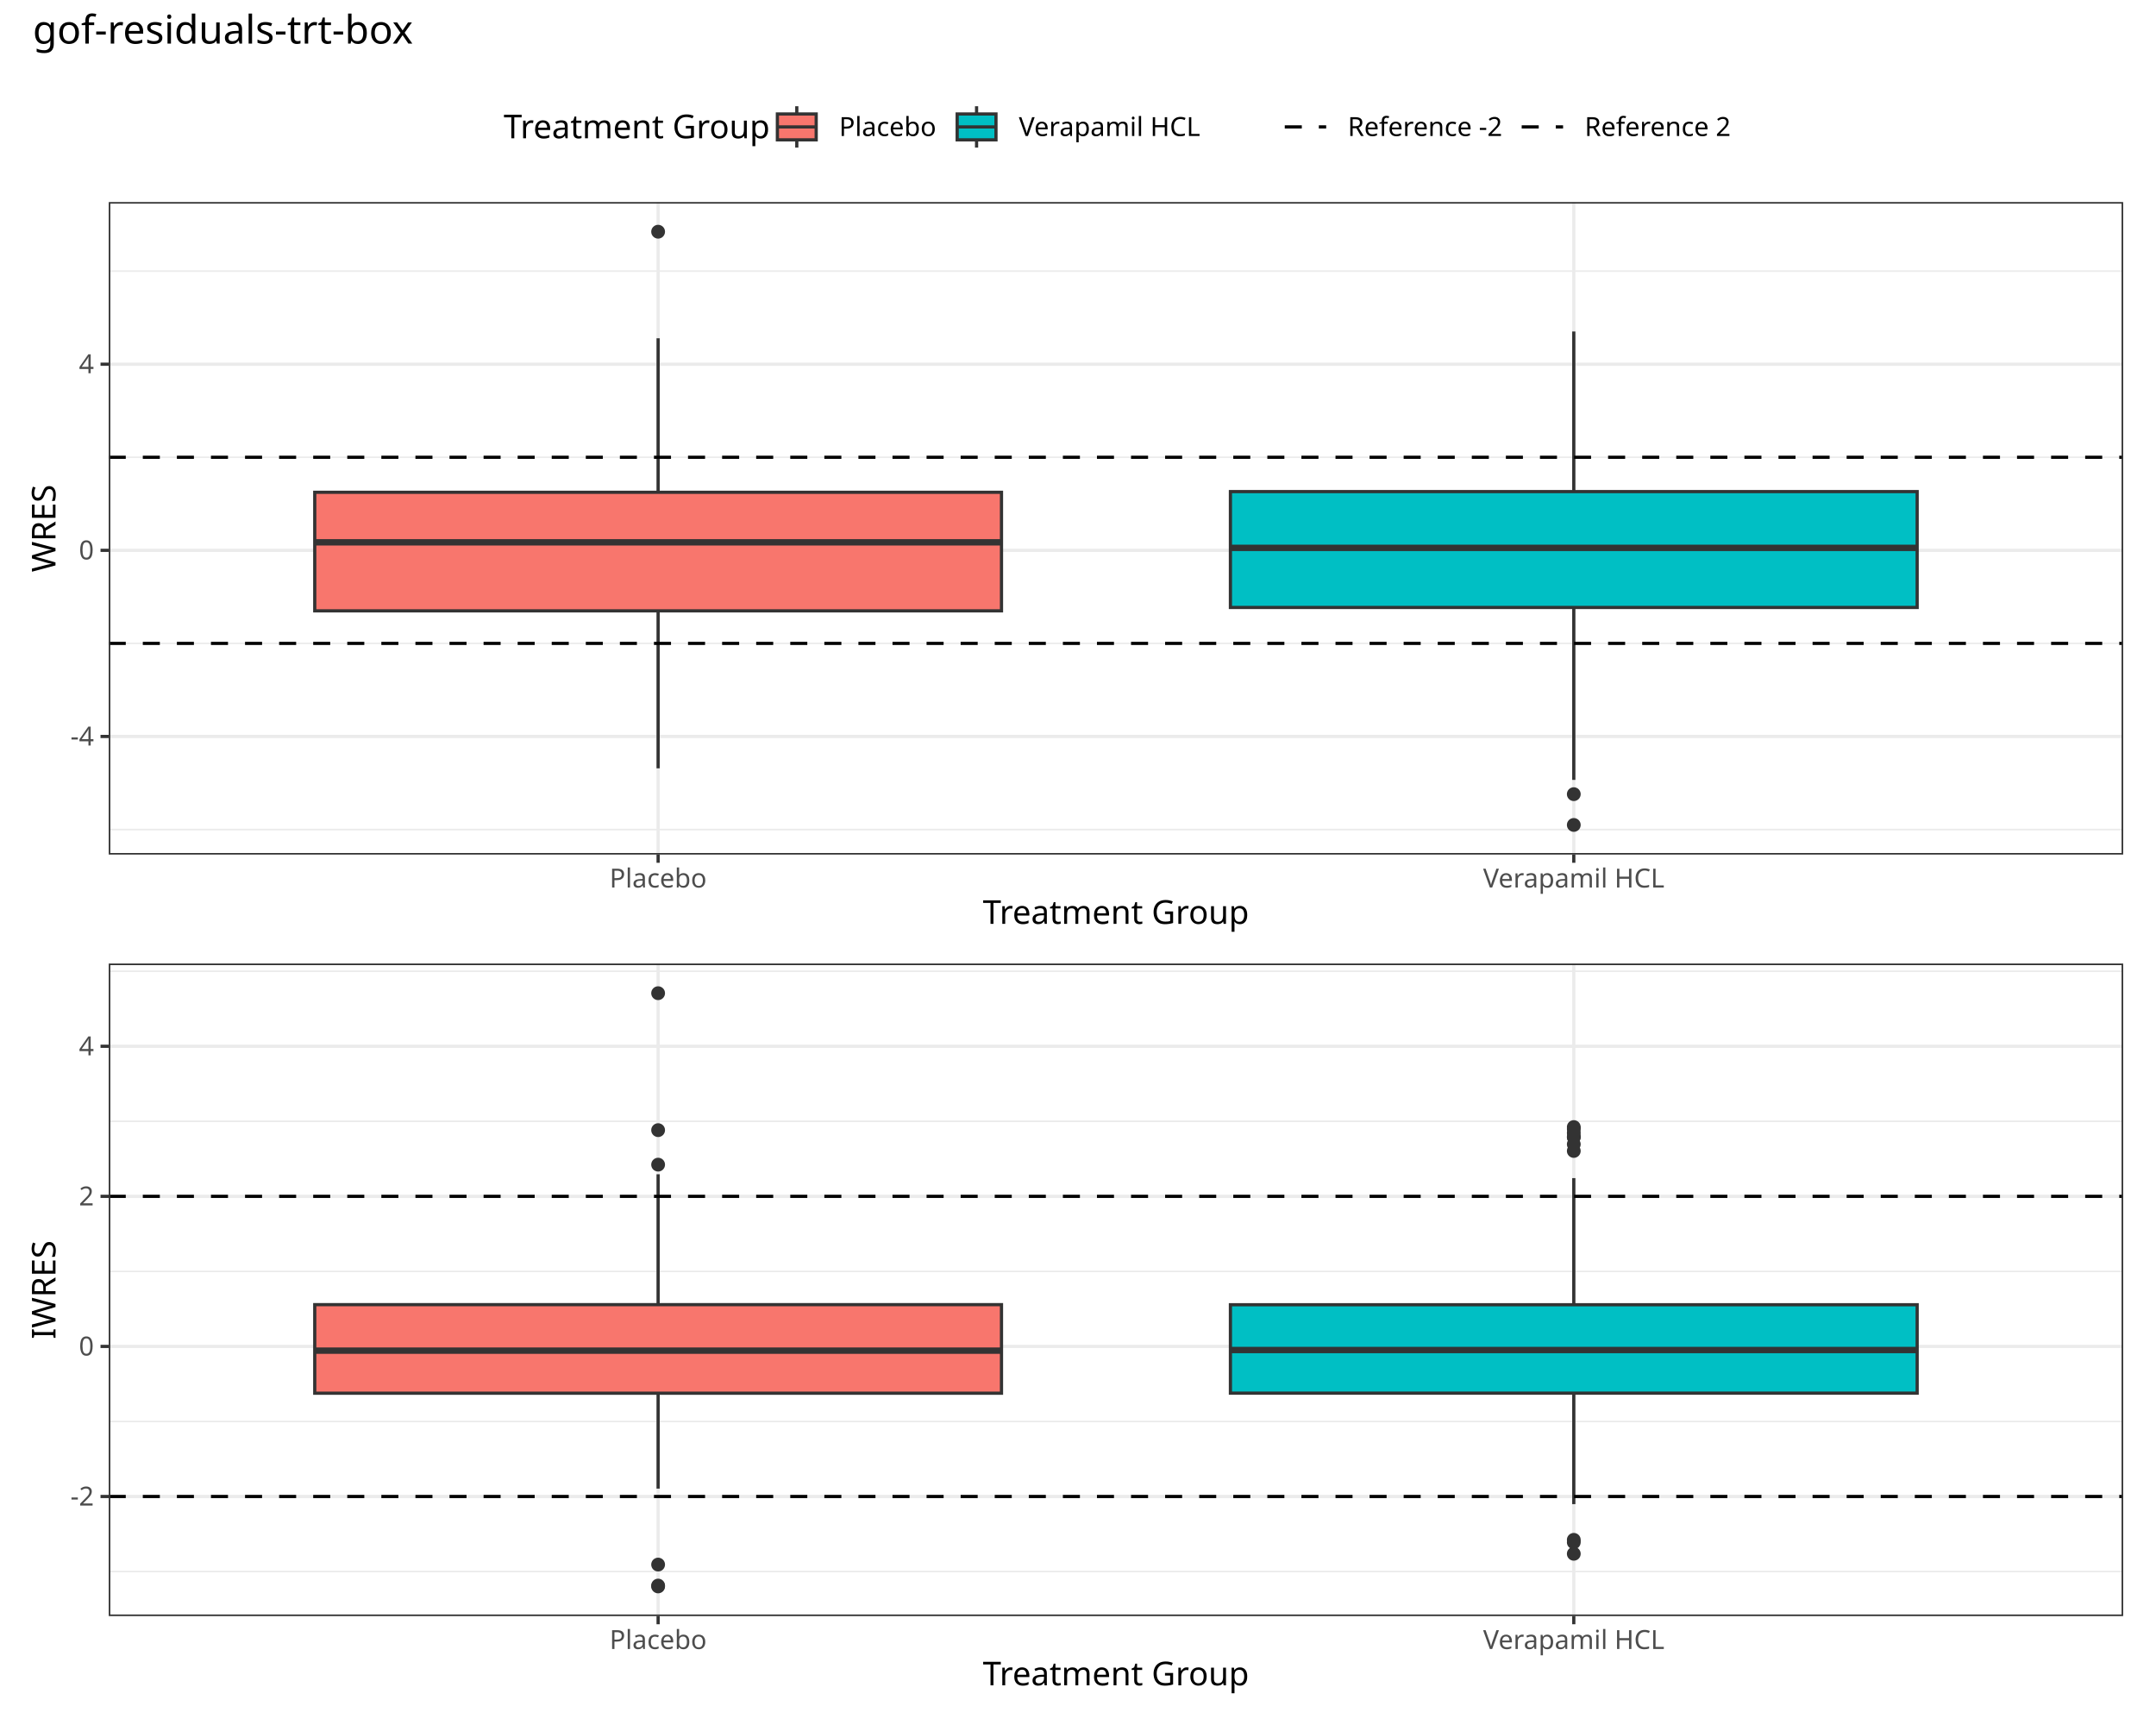
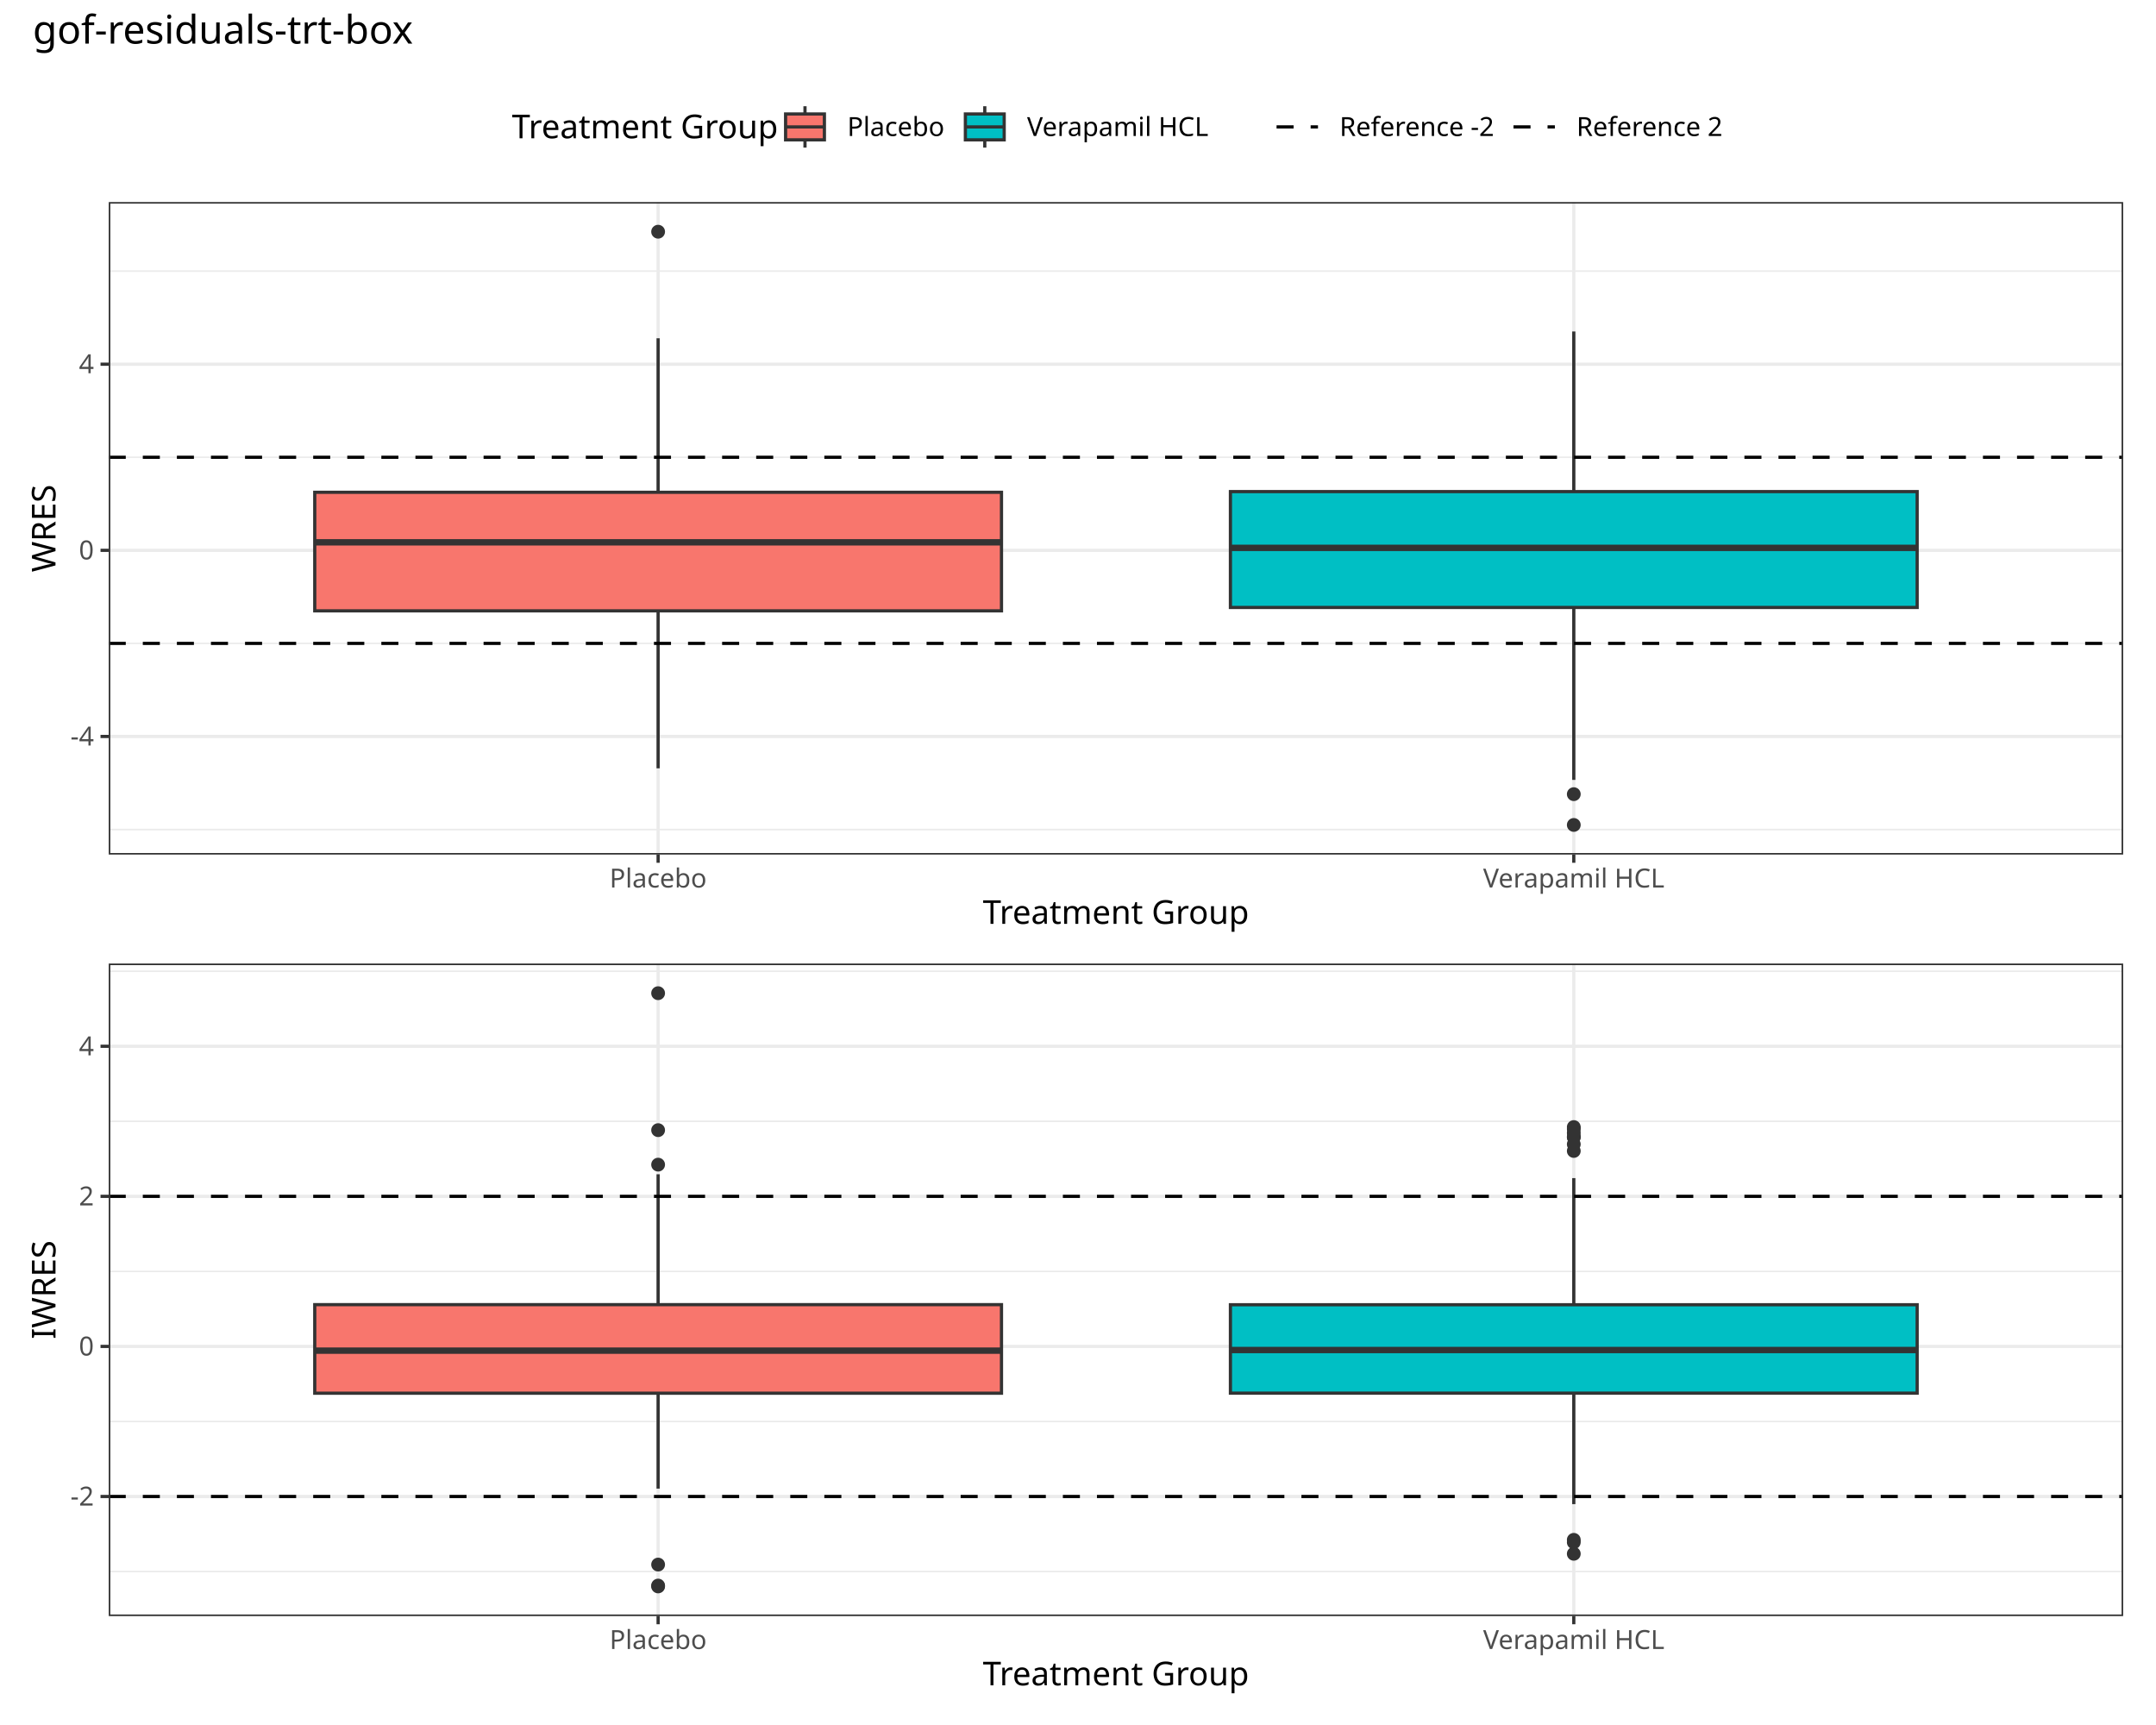
<svg xmlns="http://www.w3.org/2000/svg" class="svglite" data-engine-version="2.0" width="720.00pt" height="576.00pt" viewBox="0 0 720.00 576.00">
  <defs>
    <style type="text/css">
    .svglite line, .svglite polyline, .svglite polygon, .svglite path, .svglite rect, .svglite circle {
      fill: none;
      stroke: #000000;
      stroke-linecap: round;
      stroke-linejoin: round;
      stroke-miterlimit: 10.00;
    }
  </style>
  </defs>
  <rect width="100%" height="100%" style="stroke: none; fill: #FFFFFF;" />
  <defs>
    <clipPath id="cpMC4wMHw3MjAuMDB8MC4wMHw1NzYuMDA=">
      <rect x="0.00" y="0.00" width="720.00" height="576.00" />
    </clipPath>
  </defs>
  <g clip-path="url(#cpMC4wMHw3MjAuMDB8MC4wMHw1NzYuMDA=)">
    <rect x="0.00" y="0.00" width="720.00" height="576.00" style="stroke-width: 1.07; stroke: #FFFFFF; fill: #FFFFFF;" />
  </g>
  <defs>
    <clipPath id="cpMzYuMzF8NzA5LjA0fDY3LjQ2fDUzOS42Mw==">
      <rect x="36.31" y="67.46" width="672.73" height="472.17" />
    </clipPath>
  </defs>
  <g clip-path="url(#cpMzYuMzF8NzA5LjA0fDY3LjQ2fDUzOS42Mw==)">
</g>
  <g clip-path="url(#cpMC4wMHw3MjAuMDB8MC4wMHw1NzYuMDA=)">
</g>
  <defs>
    <clipPath id="cpNS40OHw3MTQuNTJ8MjIuNzh8MzE2LjI1">
      <rect x="5.48" y="22.78" width="709.04" height="293.47" />
    </clipPath>
  </defs>
  <g clip-path="url(#cpNS40OHw3MTQuNTJ8MjIuNzh8MzE2LjI1)">
    <rect x="5.48" y="22.78" width="709.04" height="293.47" style="stroke-width: 1.07; stroke: #FFFFFF; fill: #FFFFFF;" />
  </g>
  <g clip-path="url(#cpMC4wMHw3MjAuMDB8MC4wMHw1NzYuMDA=)">
</g>
  <defs>
    <clipPath id="cpNS40OHw3MTQuNTJ8MzE2LjI1fDU3MC41Mg==">
      <rect x="5.48" y="316.25" width="709.04" height="254.27" />
    </clipPath>
  </defs>
  <g clip-path="url(#cpNS40OHw3MTQuNTJ8MzE2LjI1fDU3MC41Mg==)">
    <rect x="5.48" y="316.25" width="709.04" height="254.27" style="stroke-width: 1.07; stroke: #FFFFFF; fill: #FFFFFF;" />
  </g>
  <g clip-path="url(#cpMC4wMHw3MjAuMDB8MC4wMHw1NzYuMDA=)">
</g>
  <defs>
    <clipPath id="cpMzYuMzF8NzA5LjA0fDY3LjQ2fDI4NS4zNg==">
      <rect x="36.31" y="67.46" width="672.73" height="217.90" />
    </clipPath>
  </defs>
  <g clip-path="url(#cpMzYuMzF8NzA5LjA0fDY3LjQ2fDI4NS4zNg==)">
    <rect x="36.31" y="67.46" width="672.73" height="217.90" style="stroke-width: 1.07; stroke: none; fill: #FFFFFF;" />
    <polyline points="36.31,277.00 709.04,277.00 " style="stroke-width: 0.53; stroke: #EBEBEB; stroke-linecap: butt;" />
    <polyline points="36.31,214.84 709.04,214.84 " style="stroke-width: 0.53; stroke: #EBEBEB; stroke-linecap: butt;" />
    <polyline points="36.31,152.69 709.04,152.69 " style="stroke-width: 0.53; stroke: #EBEBEB; stroke-linecap: butt;" />
    <polyline points="36.31,90.53 709.04,90.53 " style="stroke-width: 0.53; stroke: #EBEBEB; stroke-linecap: butt;" />
    <polyline points="36.31,245.92 709.04,245.92 " style="stroke-width: 1.07; stroke: #EBEBEB; stroke-linecap: butt;" />
    <polyline points="36.31,183.76 709.04,183.76 " style="stroke-width: 1.07; stroke: #EBEBEB; stroke-linecap: butt;" />
    <polyline points="36.31,121.61 709.04,121.61 " style="stroke-width: 1.07; stroke: #EBEBEB; stroke-linecap: butt;" />
    <polyline points="219.78,285.36 219.78,67.46 " style="stroke-width: 1.07; stroke: #EBEBEB; stroke-linecap: butt;" />
    <polyline points="525.57,285.36 525.57,67.46 " style="stroke-width: 1.07; stroke: #EBEBEB; stroke-linecap: butt;" />
    <circle cx="219.78" cy="77.37" r="1.95" style="stroke-width: 0.71; stroke: #333333; fill: #333333;" />
    <line x1="219.78" y1="164.38" x2="219.78" y2="112.95" style="stroke-width: 1.07; stroke: #333333; stroke-linecap: butt;" />
    <line x1="219.78" y1="203.97" x2="219.78" y2="256.55" style="stroke-width: 1.07; stroke: #333333; stroke-linecap: butt;" />
    <polygon points="105.11,164.38 105.11,203.97 334.45,203.97 334.45,164.38 105.11,164.38 " style="stroke-width: 1.07; stroke: #333333; stroke-linecap: butt; stroke-linejoin: miter; fill: #F8766D;" />
    <line x1="105.11" y1="181.09" x2="334.45" y2="181.09" style="stroke-width: 2.13; stroke: #333333; stroke-linecap: butt; stroke-linejoin: miter;" />
    <circle cx="525.57" cy="265.18" r="1.95" style="stroke-width: 0.71; stroke: #333333; fill: #333333;" />
    <circle cx="525.57" cy="275.46" r="1.95" style="stroke-width: 0.71; stroke: #333333; fill: #333333;" />
    <line x1="525.57" y1="164.15" x2="525.57" y2="110.69" style="stroke-width: 1.07; stroke: #333333; stroke-linecap: butt;" />
    <line x1="525.57" y1="202.84" x2="525.57" y2="260.41" style="stroke-width: 1.07; stroke: #333333; stroke-linecap: butt;" />
    <polygon points="410.90,164.15 410.90,202.84 640.24,202.84 640.24,164.15 410.90,164.15 " style="stroke-width: 1.07; stroke: #333333; stroke-linecap: butt; stroke-linejoin: miter; fill: #00BFC4;" />
    <line x1="410.90" y1="182.94" x2="640.24" y2="182.94" style="stroke-width: 2.13; stroke: #333333; stroke-linecap: butt; stroke-linejoin: miter;" />
    <line x1="36.31" y1="214.84" x2="709.04" y2="214.84" style="stroke-width: 1.07; stroke-dasharray: 5.69,5.69; stroke-linecap: butt;" />
    <line x1="36.31" y1="152.69" x2="709.04" y2="152.69" style="stroke-width: 1.07; stroke-dasharray: 5.69,5.69; stroke-linecap: butt;" />
    <rect x="36.31" y="67.46" width="672.73" height="217.90" style="stroke-width: 1.07; stroke: #333333;" />
  </g>
  <g clip-path="url(#cpMC4wMHw3MjAuMDB8MC4wMHw1NzYuMDA=)">
    <text x="31.38" y="248.95" text-anchor="end" style="font-size: 8.80px; fill: #4D4D4D; font-family: sans;" textLength="7.82px" lengthAdjust="spacingAndGlyphs">-4</text>
    <text x="31.38" y="186.79" text-anchor="end" style="font-size: 8.80px; fill: #4D4D4D; font-family: sans;" textLength="4.89px" lengthAdjust="spacingAndGlyphs">0</text>
    <text x="31.38" y="124.63" text-anchor="end" style="font-size: 8.80px; fill: #4D4D4D; font-family: sans;" textLength="4.89px" lengthAdjust="spacingAndGlyphs">4</text>
    <polyline points="33.57,245.92 36.31,245.92 " style="stroke-width: 1.07; stroke: #333333; stroke-linecap: butt;" />
    <polyline points="33.57,183.76 36.31,183.76 " style="stroke-width: 1.07; stroke: #333333; stroke-linecap: butt;" />
    <polyline points="33.57,121.61 36.31,121.61 " style="stroke-width: 1.07; stroke: #333333; stroke-linecap: butt;" />
    <polyline points="219.78,288.10 219.78,285.36 " style="stroke-width: 1.07; stroke: #333333; stroke-linecap: butt;" />
    <polyline points="525.57,288.10 525.57,285.36 " style="stroke-width: 1.07; stroke: #333333; stroke-linecap: butt;" />
    <text x="219.78" y="296.35" text-anchor="middle" style="font-size: 8.80px; fill: #4D4D4D; font-family: sans;" textLength="31.81px" lengthAdjust="spacingAndGlyphs">Placebo</text>
    <text x="525.57" y="296.35" text-anchor="middle" style="font-size: 8.80px; fill: #4D4D4D; font-family: sans;" textLength="59.67px" lengthAdjust="spacingAndGlyphs">Verapamil HCL</text>
    <text x="372.67" y="308.49" text-anchor="middle" style="font-size: 11.00px; font-family: sans;" textLength="83.77px" lengthAdjust="spacingAndGlyphs">Treatment Group</text>
    <text transform="translate(18.53,176.41) rotate(-90)" text-anchor="middle" style="font-size: 11.00px; font-family: sans;" textLength="33.01px" lengthAdjust="spacingAndGlyphs">WRES</text>
  </g>
  <defs>
    <clipPath id="cpMzYuMzF8NzA5LjA0fDMyMS43M3w1MzkuNjM=">
      <rect x="36.31" y="321.73" width="672.73" height="217.90" />
    </clipPath>
  </defs>
  <g clip-path="url(#cpMzYuMzF8NzA5LjA0fDMyMS43M3w1MzkuNjM=)">
    <rect x="36.31" y="321.73" width="672.73" height="217.90" style="stroke-width: 1.07; stroke: none; fill: #FFFFFF;" />
    <polyline points="36.31,524.76 709.04,524.76 " style="stroke-width: 0.53; stroke: #EBEBEB; stroke-linecap: butt;" />
    <polyline points="36.31,474.65 709.04,474.65 " style="stroke-width: 0.53; stroke: #EBEBEB; stroke-linecap: butt;" />
    <polyline points="36.31,424.54 709.04,424.54 " style="stroke-width: 0.53; stroke: #EBEBEB; stroke-linecap: butt;" />
    <polyline points="36.31,374.42 709.04,374.42 " style="stroke-width: 0.53; stroke: #EBEBEB; stroke-linecap: butt;" />
    <polyline points="36.31,324.31 709.04,324.31 " style="stroke-width: 0.53; stroke: #EBEBEB; stroke-linecap: butt;" />
    <polyline points="36.31,499.70 709.04,499.70 " style="stroke-width: 1.07; stroke: #EBEBEB; stroke-linecap: butt;" />
    <polyline points="36.31,449.59 709.04,449.59 " style="stroke-width: 1.07; stroke: #EBEBEB; stroke-linecap: butt;" />
    <polyline points="36.31,399.48 709.04,399.48 " style="stroke-width: 1.07; stroke: #EBEBEB; stroke-linecap: butt;" />
    <polyline points="36.31,349.37 709.04,349.37 " style="stroke-width: 1.07; stroke: #EBEBEB; stroke-linecap: butt;" />
    <polyline points="219.78,539.63 219.78,321.73 " style="stroke-width: 1.07; stroke: #EBEBEB; stroke-linecap: butt;" />
    <polyline points="525.57,539.63 525.57,321.73 " style="stroke-width: 1.07; stroke: #EBEBEB; stroke-linecap: butt;" />
    <circle cx="219.78" cy="529.73" r="1.95" style="stroke-width: 0.71; stroke: #333333; fill: #333333;" />
    <circle cx="219.78" cy="331.64" r="1.95" style="stroke-width: 0.71; stroke: #333333; fill: #333333;" />
    <circle cx="219.78" cy="529.44" r="1.95" style="stroke-width: 0.71; stroke: #333333; fill: #333333;" />
    <circle cx="219.78" cy="522.43" r="1.95" style="stroke-width: 0.71; stroke: #333333; fill: #333333;" />
    <circle cx="219.78" cy="377.37" r="1.95" style="stroke-width: 0.71; stroke: #333333; fill: #333333;" />
    <circle cx="219.78" cy="388.89" r="1.95" style="stroke-width: 0.71; stroke: #333333; fill: #333333;" />
    <line x1="219.78" y1="435.64" x2="219.78" y2="392.10" style="stroke-width: 1.07; stroke: #333333; stroke-linecap: butt;" />
    <line x1="219.78" y1="465.21" x2="219.78" y2="497.06" style="stroke-width: 1.07; stroke: #333333; stroke-linecap: butt;" />
    <polygon points="105.11,435.64 105.11,465.21 334.45,465.21 334.45,435.64 105.11,435.64 " style="stroke-width: 1.07; stroke: #333333; stroke-linecap: butt; stroke-linejoin: miter; fill: #F8766D;" />
    <line x1="105.11" y1="451.00" x2="334.45" y2="451.00" style="stroke-width: 2.13; stroke: #333333; stroke-linecap: butt; stroke-linejoin: miter;" />
    <circle cx="525.57" cy="376.34" r="1.95" style="stroke-width: 0.71; stroke: #333333; fill: #333333;" />
    <circle cx="525.57" cy="378.29" r="1.95" style="stroke-width: 0.71; stroke: #333333; fill: #333333;" />
    <circle cx="525.57" cy="376.98" r="1.95" style="stroke-width: 0.71; stroke: #333333; fill: #333333;" />
    <circle cx="525.57" cy="382.08" r="1.95" style="stroke-width: 0.71; stroke: #333333; fill: #333333;" />
    <circle cx="525.57" cy="379.77" r="1.95" style="stroke-width: 0.71; stroke: #333333; fill: #333333;" />
    <circle cx="525.57" cy="518.83" r="1.95" style="stroke-width: 0.71; stroke: #333333; fill: #333333;" />
    <circle cx="525.57" cy="384.32" r="1.95" style="stroke-width: 0.71; stroke: #333333; fill: #333333;" />
    <circle cx="525.57" cy="514.99" r="1.95" style="stroke-width: 0.71; stroke: #333333; fill: #333333;" />
    <circle cx="525.57" cy="514.17" r="1.95" style="stroke-width: 0.71; stroke: #333333; fill: #333333;" />
    <circle cx="525.57" cy="379.57" r="1.95" style="stroke-width: 0.71; stroke: #333333; fill: #333333;" />
    <line x1="525.57" y1="435.67" x2="525.57" y2="393.38" style="stroke-width: 1.07; stroke: #333333; stroke-linecap: butt;" />
    <line x1="525.57" y1="465.19" x2="525.57" y2="502.26" style="stroke-width: 1.07; stroke: #333333; stroke-linecap: butt;" />
    <polygon points="410.90,435.67 410.90,465.19 640.24,465.19 640.24,435.67 410.90,435.67 " style="stroke-width: 1.07; stroke: #333333; stroke-linecap: butt; stroke-linejoin: miter; fill: #00BFC4;" />
    <line x1="410.90" y1="450.79" x2="640.24" y2="450.79" style="stroke-width: 2.13; stroke: #333333; stroke-linecap: butt; stroke-linejoin: miter;" />
    <line x1="36.31" y1="499.70" x2="709.04" y2="499.70" style="stroke-width: 1.07; stroke-dasharray: 5.69,5.69; stroke-linecap: butt;" />
    <line x1="36.31" y1="399.48" x2="709.04" y2="399.48" style="stroke-width: 1.07; stroke-dasharray: 5.69,5.69; stroke-linecap: butt;" />
    <rect x="36.31" y="321.73" width="672.73" height="217.90" style="stroke-width: 1.07; stroke: #333333;" />
  </g>
  <g clip-path="url(#cpMC4wMHw3MjAuMDB8MC4wMHw1NzYuMDA=)">
    <text x="31.38" y="502.73" text-anchor="end" style="font-size: 8.80px; fill: #4D4D4D; font-family: sans;" textLength="7.82px" lengthAdjust="spacingAndGlyphs">-2</text>
    <text x="31.38" y="452.62" text-anchor="end" style="font-size: 8.80px; fill: #4D4D4D; font-family: sans;" textLength="4.89px" lengthAdjust="spacingAndGlyphs">0</text>
    <text x="31.38" y="402.51" text-anchor="end" style="font-size: 8.80px; fill: #4D4D4D; font-family: sans;" textLength="4.89px" lengthAdjust="spacingAndGlyphs">2</text>
    <text x="31.38" y="352.40" text-anchor="end" style="font-size: 8.80px; fill: #4D4D4D; font-family: sans;" textLength="4.89px" lengthAdjust="spacingAndGlyphs">4</text>
    <polyline points="33.57,499.70 36.31,499.70 " style="stroke-width: 1.07; stroke: #333333; stroke-linecap: butt;" />
    <polyline points="33.57,449.59 36.31,449.59 " style="stroke-width: 1.07; stroke: #333333; stroke-linecap: butt;" />
    <polyline points="33.57,399.48 36.31,399.48 " style="stroke-width: 1.07; stroke: #333333; stroke-linecap: butt;" />
    <polyline points="33.57,349.37 36.31,349.37 " style="stroke-width: 1.07; stroke: #333333; stroke-linecap: butt;" />
    <polyline points="219.78,542.37 219.78,539.63 " style="stroke-width: 1.07; stroke: #333333; stroke-linecap: butt;" />
    <polyline points="525.57,542.37 525.57,539.63 " style="stroke-width: 1.07; stroke: #333333; stroke-linecap: butt;" />
    <text x="219.78" y="550.62" text-anchor="middle" style="font-size: 8.80px; fill: #4D4D4D; font-family: sans;" textLength="31.81px" lengthAdjust="spacingAndGlyphs">Placebo</text>
    <text x="525.57" y="550.62" text-anchor="middle" style="font-size: 8.80px; fill: #4D4D4D; font-family: sans;" textLength="59.67px" lengthAdjust="spacingAndGlyphs">Verapamil HCL</text>
    <text x="372.67" y="562.76" text-anchor="middle" style="font-size: 11.00px; font-family: sans;" textLength="83.77px" lengthAdjust="spacingAndGlyphs">Treatment Group</text>
    <text transform="translate(18.53,430.68) rotate(-90)" text-anchor="middle" style="font-size: 11.00px; font-family: sans;" textLength="36.06px" lengthAdjust="spacingAndGlyphs">IWRES</text>
-     <rect x="162.72" y="28.26" width="242.69" height="28.24" style="stroke-width: 1.07; stroke: none; fill: #FFFFFF;" />
-     <text x="168.20" y="46.17" style="font-size: 11.00px; font-family: sans;" textLength="83.77px" lengthAdjust="spacingAndGlyphs">Treatment Group</text>
-     <rect x="257.45" y="33.74" width="17.28" height="17.28" style="stroke-width: 1.07; stroke: none; fill: #FFFFFF;" />
-     <polyline points="266.09,49.29 266.09,46.70 " style="stroke-width: 1.07; stroke: #333333; stroke-linecap: butt; stroke-linejoin: miter;" />
-     <polyline points="266.09,38.06 266.09,35.47 " style="stroke-width: 1.07; stroke: #333333; stroke-linecap: butt; stroke-linejoin: miter;" />
-     <rect x="259.61" y="38.06" width="12.96" height="8.64" style="stroke-width: 1.07; stroke: #333333; stroke-linecap: butt; stroke-linejoin: miter; fill: #F8766D;" />
-     <polyline points="259.61,42.38 272.57,42.38 " style="stroke-width: 1.07; stroke: #333333; stroke-linecap: butt; stroke-linejoin: miter;" />
-     <polyline points="266.09,49.29 266.09,49.29 " style="stroke-width: 1.07; stroke: #333333; stroke-linecap: butt; stroke-linejoin: miter;" />
-     <polyline points="266.09,35.47 266.09,35.47 " style="stroke-width: 1.07; stroke: #333333; stroke-linecap: butt; stroke-linejoin: miter;" />
-     <rect x="317.49" y="33.74" width="17.28" height="17.28" style="stroke-width: 1.07; stroke: none; fill: #FFFFFF;" />
-     <polyline points="326.13,49.29 326.13,46.70 " style="stroke-width: 1.07; stroke: #333333; stroke-linecap: butt; stroke-linejoin: miter;" />
-     <polyline points="326.13,38.06 326.13,35.47 " style="stroke-width: 1.07; stroke: #333333; stroke-linecap: butt; stroke-linejoin: miter;" />
-     <rect x="319.65" y="38.06" width="12.96" height="8.64" style="stroke-width: 1.07; stroke: #333333; stroke-linecap: butt; stroke-linejoin: miter; fill: #00BFC4;" />
-     <polyline points="319.65,42.38 332.61,42.38 " style="stroke-width: 1.07; stroke: #333333; stroke-linecap: butt; stroke-linejoin: miter;" />
-     <polyline points="326.13,49.29 326.13,49.29 " style="stroke-width: 1.07; stroke: #333333; stroke-linecap: butt; stroke-linejoin: miter;" />
-     <polyline points="326.13,35.47 326.13,35.47 " style="stroke-width: 1.07; stroke: #333333; stroke-linecap: butt; stroke-linejoin: miter;" />
-     <text x="280.21" y="45.41" style="font-size: 8.80px; font-family: sans;" textLength="31.81px" lengthAdjust="spacingAndGlyphs">Placebo</text>
-     <text x="340.25" y="45.41" style="font-size: 8.80px; font-family: sans;" textLength="59.67px" lengthAdjust="spacingAndGlyphs">Verapamil HCL</text>
-     <rect x="416.37" y="28.26" width="166.26" height="28.24" style="stroke-width: 1.07; stroke: none; fill: #FFFFFF;" />
-     <rect x="427.32" y="33.74" width="17.28" height="17.28" style="stroke-width: 1.07; stroke: none; fill: #FFFFFF;" />
-     <line x1="429.05" y1="42.38" x2="442.88" y2="42.38" style="stroke-width: 1.07; stroke-dasharray: 5.69,5.69; stroke-linecap: butt;" />
-     <rect x="506.44" y="33.74" width="17.28" height="17.28" style="stroke-width: 1.07; stroke: none; fill: #FFFFFF;" />
-     <line x1="508.17" y1="42.38" x2="521.99" y2="42.38" style="stroke-width: 1.07; stroke-dasharray: 5.69,5.69; stroke-linecap: butt;" />
-     <text x="450.08" y="45.41" style="font-size: 8.80px; font-family: sans;" textLength="50.88px" lengthAdjust="spacingAndGlyphs">Reference -2</text>
-     <text x="529.20" y="45.41" style="font-size: 8.80px; font-family: sans;" textLength="47.95px" lengthAdjust="spacingAndGlyphs">Reference 2</text>
+     <rect x="165.46" y="28.26" width="242.69" height="28.24" style="stroke-width: 1.07; stroke: none; fill: #FFFFFF;" />
+     <text x="170.94" y="46.17" style="font-size: 11.00px; font-family: sans;" textLength="83.77px" lengthAdjust="spacingAndGlyphs">Treatment Group</text>
+     <rect x="260.19" y="33.74" width="17.28" height="17.28" style="stroke-width: 1.07; stroke: none; fill: #FFFFFF;" />
+     <polyline points="268.83,49.29 268.83,46.70 " style="stroke-width: 1.07; stroke: #333333; stroke-linecap: butt; stroke-linejoin: miter;" />
+     <polyline points="268.83,38.06 268.83,35.47 " style="stroke-width: 1.07; stroke: #333333; stroke-linecap: butt; stroke-linejoin: miter;" />
+     <rect x="262.35" y="38.06" width="12.96" height="8.64" style="stroke-width: 1.07; stroke: #333333; stroke-linecap: butt; stroke-linejoin: miter; fill: #F8766D;" />
+     <polyline points="262.35,42.38 275.31,42.38 " style="stroke-width: 1.07; stroke: #333333; stroke-linecap: butt; stroke-linejoin: miter;" />
+     <polyline points="268.83,49.29 268.83,49.29 " style="stroke-width: 1.07; stroke: #333333; stroke-linecap: butt; stroke-linejoin: miter;" />
+     <polyline points="268.83,35.47 268.83,35.47 " style="stroke-width: 1.07; stroke: #333333; stroke-linecap: butt; stroke-linejoin: miter;" />
+     <rect x="320.23" y="33.74" width="17.28" height="17.28" style="stroke-width: 1.07; stroke: none; fill: #FFFFFF;" />
+     <polyline points="328.87,49.29 328.87,46.70 " style="stroke-width: 1.07; stroke: #333333; stroke-linecap: butt; stroke-linejoin: miter;" />
+     <polyline points="328.87,38.06 328.87,35.47 " style="stroke-width: 1.07; stroke: #333333; stroke-linecap: butt; stroke-linejoin: miter;" />
+     <rect x="322.39" y="38.06" width="12.96" height="8.64" style="stroke-width: 1.07; stroke: #333333; stroke-linecap: butt; stroke-linejoin: miter; fill: #00BFC4;" />
+     <polyline points="322.39,42.38 335.35,42.38 " style="stroke-width: 1.07; stroke: #333333; stroke-linecap: butt; stroke-linejoin: miter;" />
+     <polyline points="328.87,49.29 328.87,49.29 " style="stroke-width: 1.07; stroke: #333333; stroke-linecap: butt; stroke-linejoin: miter;" />
+     <polyline points="328.87,35.47 328.87,35.47 " style="stroke-width: 1.07; stroke: #333333; stroke-linecap: butt; stroke-linejoin: miter;" />
+     <text x="282.95" y="45.41" style="font-size: 8.80px; font-family: sans;" textLength="31.81px" lengthAdjust="spacingAndGlyphs">Placebo</text>
+     <text x="342.99" y="45.41" style="font-size: 8.80px; font-family: sans;" textLength="59.67px" lengthAdjust="spacingAndGlyphs">Verapamil HCL</text>
+     <rect x="419.11" y="28.26" width="160.78" height="28.24" style="stroke-width: 1.07; stroke: none; fill: #FFFFFF;" />
+     <rect x="424.58" y="33.74" width="17.28" height="17.28" style="stroke-width: 1.07; stroke: none; fill: #FFFFFF;" />
+     <line x1="426.31" y1="42.38" x2="440.14" y2="42.38" style="stroke-width: 1.07; stroke-dasharray: 5.69,5.69; stroke-linecap: butt;" />
+     <rect x="503.70" y="33.74" width="17.28" height="17.28" style="stroke-width: 1.07; stroke: none; fill: #FFFFFF;" />
+     <line x1="505.43" y1="42.38" x2="519.25" y2="42.38" style="stroke-width: 1.07; stroke-dasharray: 5.69,5.69; stroke-linecap: butt;" />
+     <text x="447.34" y="45.41" style="font-size: 8.80px; font-family: sans;" textLength="50.88px" lengthAdjust="spacingAndGlyphs">Reference -2</text>
+     <text x="526.46" y="45.41" style="font-size: 8.80px; font-family: sans;" textLength="47.95px" lengthAdjust="spacingAndGlyphs">Reference 2</text>
    <text x="10.96" y="14.56" style="font-size: 13.20px; font-family: sans;" textLength="117.39px" lengthAdjust="spacingAndGlyphs">gof-residuals-trt-box</text>
  </g>
</svg>
